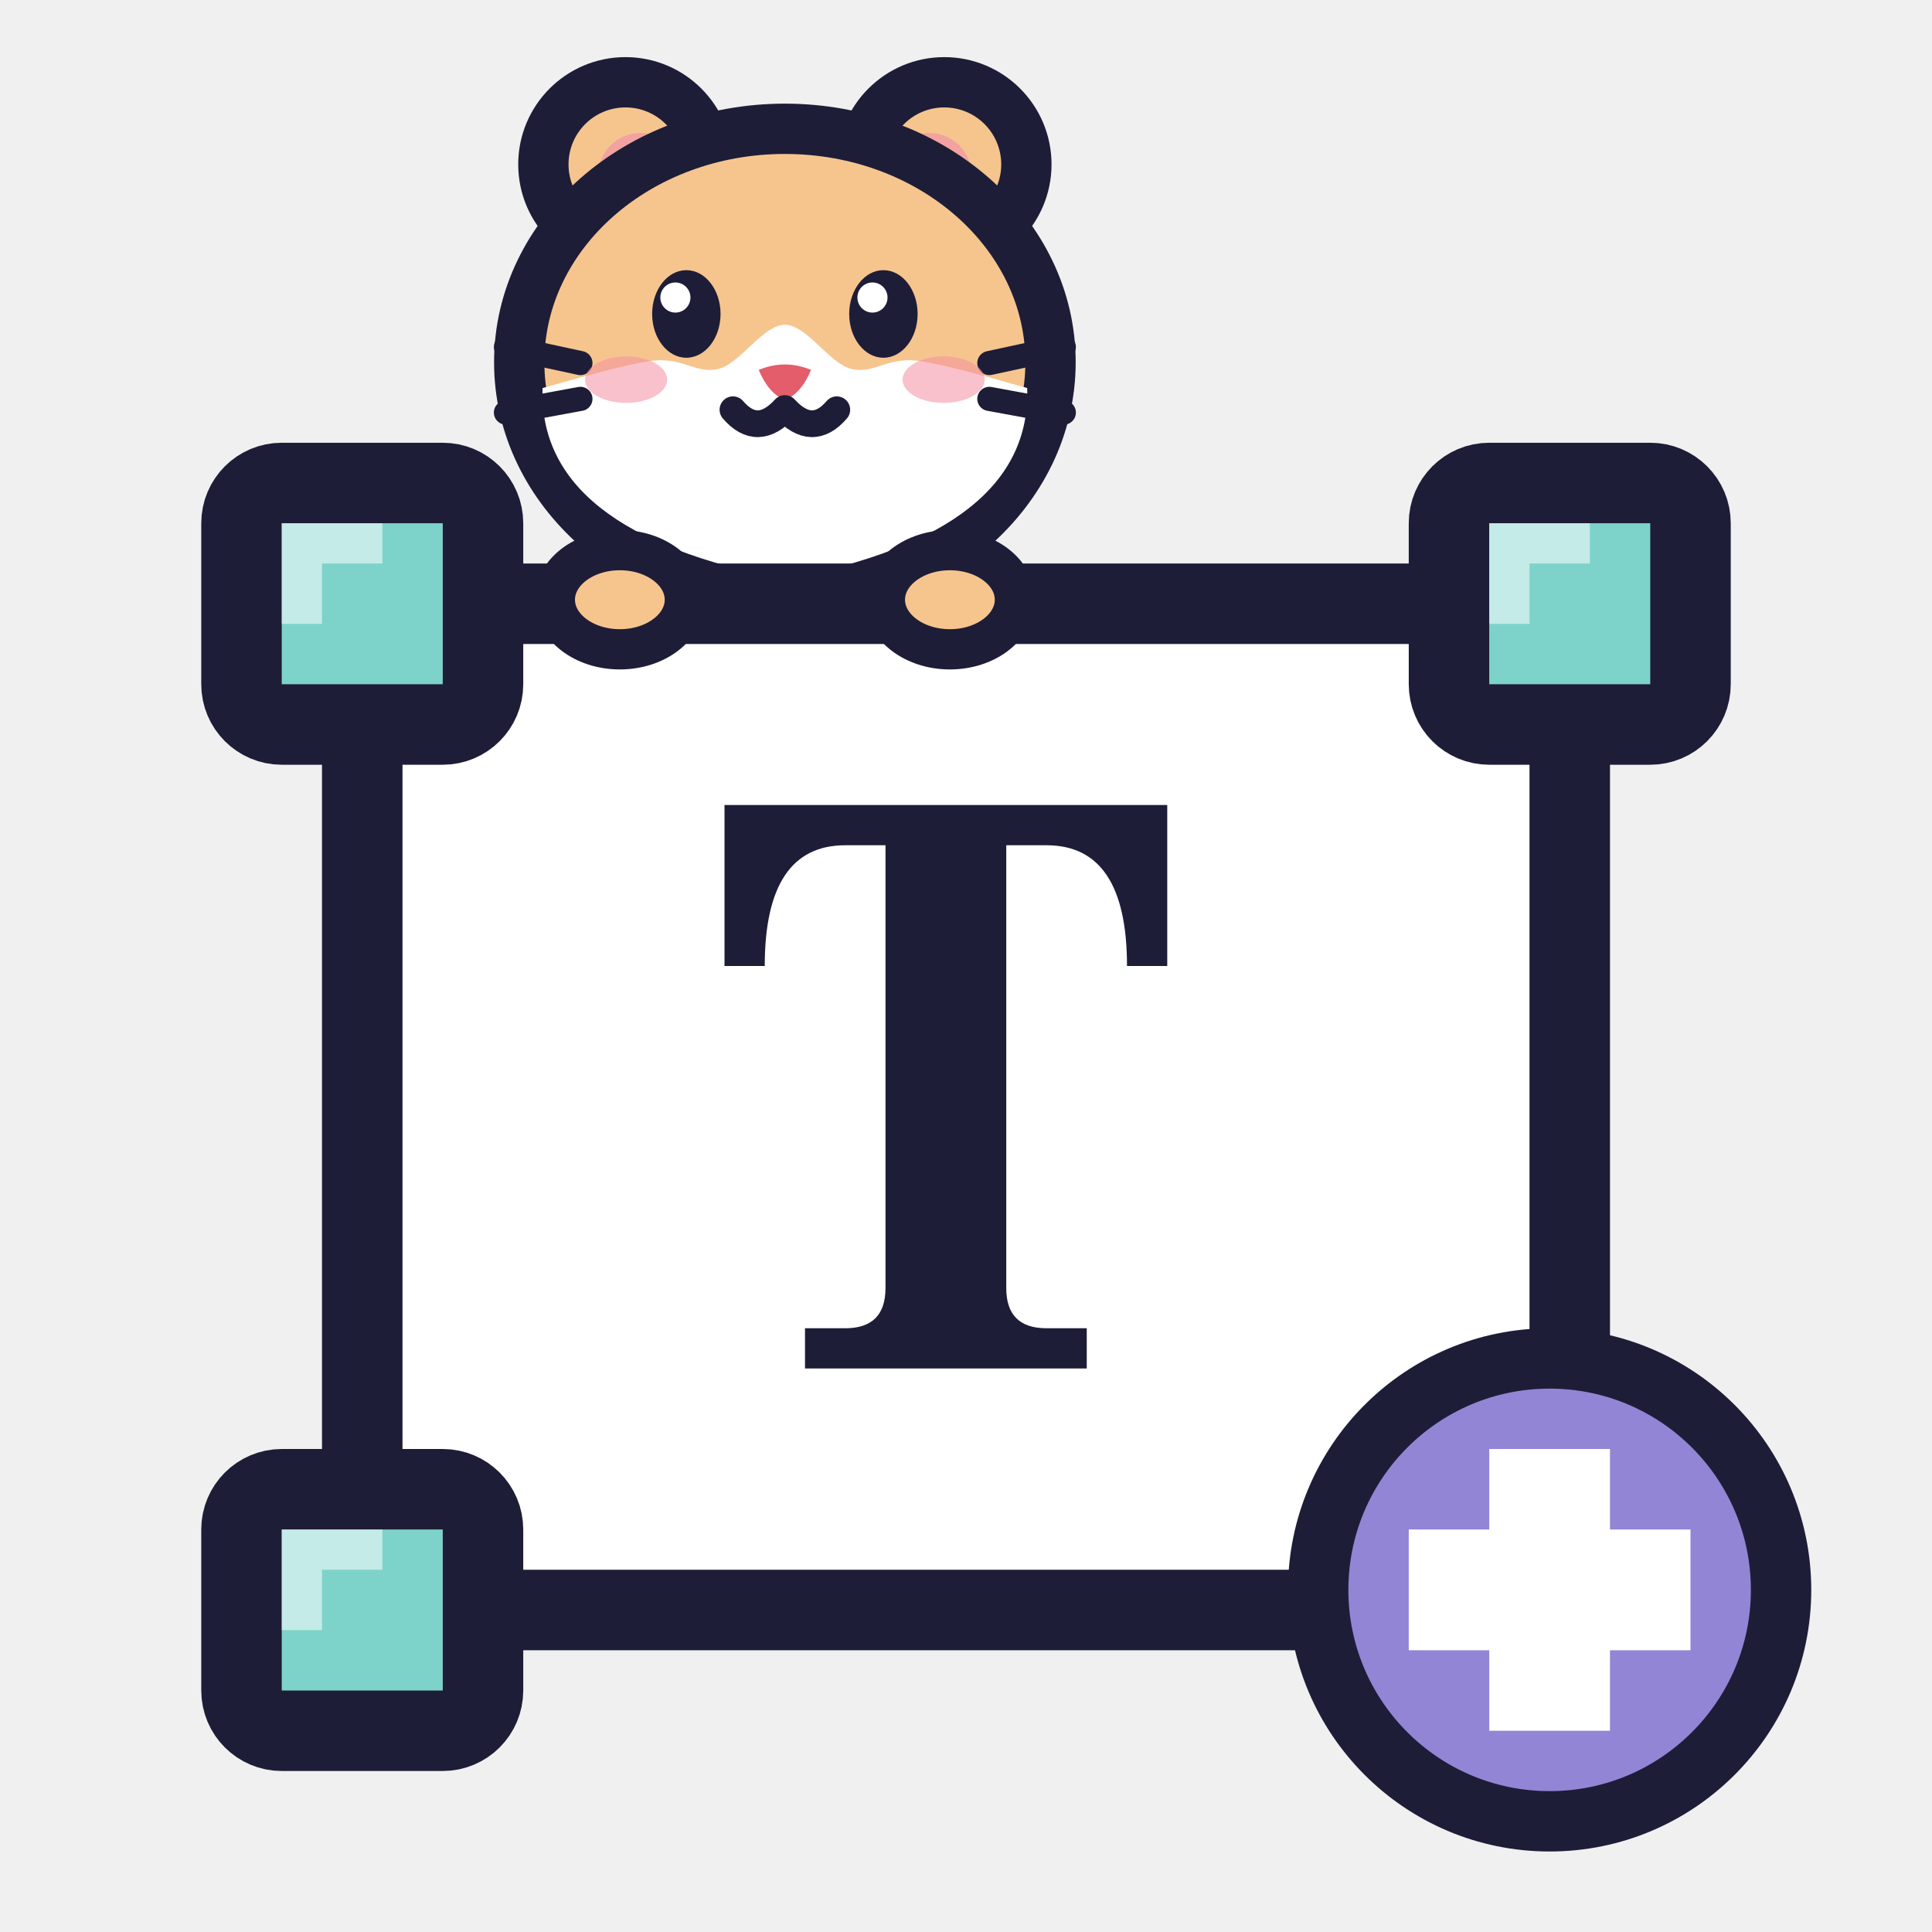
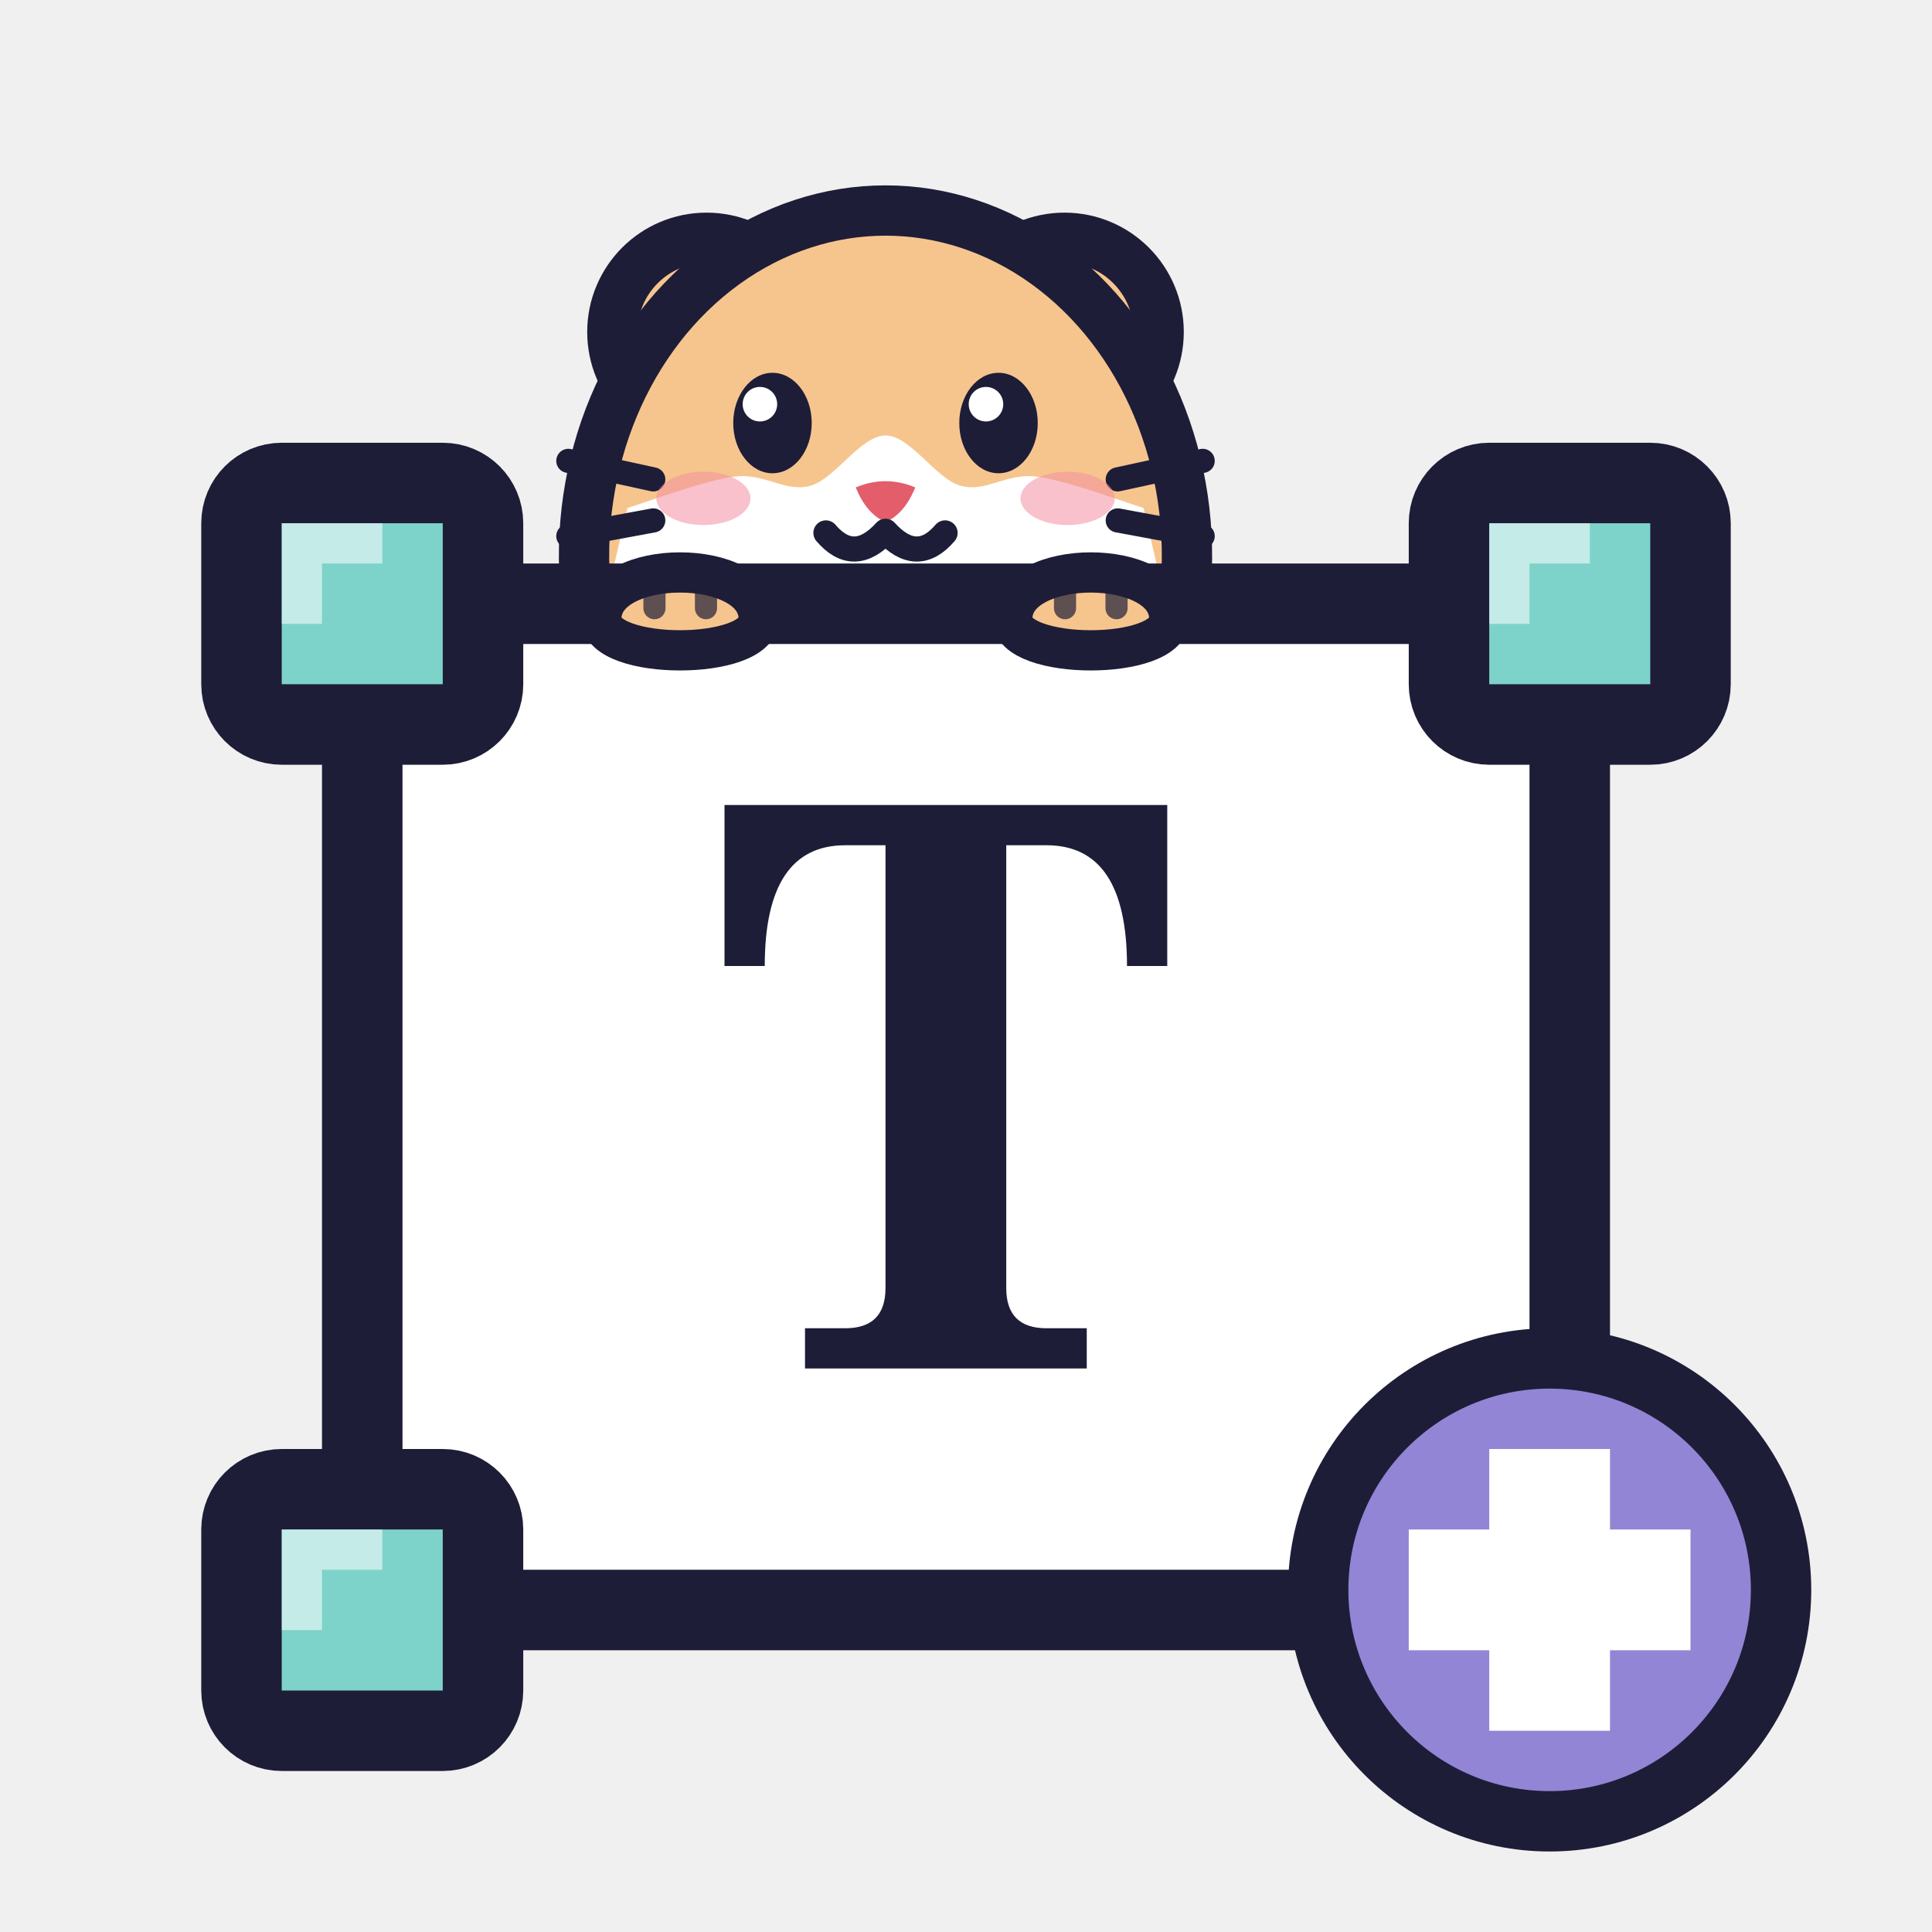
<svg xmlns="http://www.w3.org/2000/svg" width="48" height="48" viewBox="0 0 48 48">
  <g id="hamster">
-     <circle id="hm_ear0" cx="15.54" cy="4.084" r="2.04" fill="#F6C58E" stroke="#1E1D38" stroke-width="1.25" />
-     <circle id="hm_ear0_in" cx="15.914" cy="4.356" r="1.054" fill="#F2A3A0" />
-     <circle id="hm_ear1" cx="23.46" cy="4.084" r="2.04" fill="#F6C58E" stroke="#1E1D38" stroke-width="1.25" />
-     <circle id="hm_ear1_in" cx="23.086" cy="4.356" r="1.054" fill="#F2A3A0" />
-     <ellipse id="hm_head" cx="19.5" cy="9" rx="6.6" ry="5.8" fill="#F6C58E" stroke="#1E1D38" stroke-width="1.25" />
-     <path id="hm_muzzle" d="M13.48 9.64C13.94 9.52 15.51 9.04 16.24 8.96C16.97 8.88 17.32 9.31 17.87 9.16C18.41 9.01 18.96 8.07 19.5 8.07C20.04 8.07 20.59 9.01 21.13 9.16C21.68 9.31 22.03 8.88 22.76 8.96C23.49 9.04 25.06 9.52 25.52 9.64Q25.64 13.23 19.5 14.39Q13.36 13.23 13.48 9.64Z" fill="#FFFFFF" />
-     <ellipse id="hm_eye0" cx="17.052" cy="7.8" rx="0.85" ry="1.088" fill="#1E1D38" />
-     <circle id="hm_eye0_hl" cx="16.78" cy="7.392" r="0.374" fill="#FFFFFF" />
-     <ellipse id="hm_eye1" cx="21.948" cy="7.8" rx="0.85" ry="1.088" fill="#1E1D38" />
-     <circle id="hm_eye1_hl" cx="21.676" cy="7.392" r="0.374" fill="#FFFFFF" />
-     <path id="hm_nose" d="M18.85 9.19Q19.5 8.92 20.15 9.19Q19.91 9.77 19.5 9.94Q19.09 9.77 18.85 9.19Z" fill="#E35D6A" />
-     <path id="hm_mouth" d="M18.21 10.18Q18.82 10.89 19.5 10.15Q20.18 10.89 20.79 10.18" fill="none" stroke="#1E1D38" stroke-width="0.664" stroke-linecap="round" stroke-linejoin="round" />
-     <path id="hm_whisker_l0" d="M14.42 9.02L12.57 8.62" fill="none" stroke="#1E1D38" stroke-width="0.6" stroke-linecap="round" />
-     <path id="hm_whisker_r0" d="M24.58 9.02L26.43 8.62" fill="none" stroke="#1E1D38" stroke-width="0.6" stroke-linecap="round" />
-     <path id="hm_whisker_l1" d="M14.42 9.91L12.57 10.25" fill="none" stroke="#1E1D38" stroke-width="0.6" stroke-linecap="round" />
-     <path id="hm_whisker_r1" d="M24.58 9.91L26.43 10.25" fill="none" stroke="#1E1D38" stroke-width="0.6" stroke-linecap="round" />
-     <ellipse id="hm_blush0" cx="15.556" cy="9.432" rx="1.02" ry="0.578" fill="#F48FA0" fill-opacity="0.55" />
-     <ellipse id="hm_blush1" cx="23.444" cy="9.432" rx="1.02" ry="0.578" fill="#F48FA0" fill-opacity="0.55" />
+     <circle id="hf_ear0" cx="17.554" cy="8.248" r="2.34" fill="#F6C58E" stroke="#1E1D38" stroke-width="1.25" />
+     <circle id="hf_ear0_in" cx="17.983" cy="8.56" r="1.209" fill="#F2A3A0" />
+     <circle id="hf_ear1" cx="26.446" cy="8.248" r="2.34" fill="#F6C58E" stroke="#1E1D38" stroke-width="1.25" />
+     <circle id="hf_ear1_in" cx="26.017" cy="8.56" r="1.209" fill="#F2A3A0" />
+     <path id="hf_head" d="M14.56 14.8A7.49 8.58 0 1 1 29.44 14.8Z" fill="#F6C58E" stroke="#1E1D38" stroke-width="1.25" stroke-linejoin="round" />
+     <path id="hf_muzzle" d="M15.59 12.62C16.03 12.49 17.5 11.93 18.26 11.84C19.01 11.75 19.5 12.24 20.13 12.07C20.75 11.9 21.38 10.82 22 10.82C22.62 10.82 23.25 11.9 23.87 12.07C24.5 12.24 24.99 11.75 25.74 11.84C26.5 11.93 27.97 12.49 28.41 12.62L28.92 14.8L15.08 14.8Z" fill="#FFFFFF" />
+     <ellipse id="hf_eye0" cx="19.192" cy="10.51" rx="0.975" ry="1.248" fill="#1E1D38" />
+     <circle id="hf_eye0_hl" cx="18.88" cy="10.042" r="0.429" fill="#FFFFFF" />
+     <ellipse id="hf_eye1" cx="24.808" cy="10.51" rx="0.975" ry="1.248" fill="#1E1D38" />
+     <circle id="hf_eye1_hl" cx="24.496" cy="10.042" r="0.429" fill="#FFFFFF" />
+     <path id="hf_nose" d="M21.26 12.11Q22 11.8 22.74 12.11Q22.47 12.77 22 12.97Q21.53 12.77 21.26 12.11Z" fill="#E35D6A" />
+     <path id="hf_mouth" d="M20.52 13.24Q21.22 14.06 22 13.2Q22.78 14.06 23.48 13.24" fill="none" stroke="#1E1D38" stroke-width="0.624" stroke-linecap="round" stroke-linejoin="round" />
+     <path id="hf_whisker_l0" d="M16.23 11.91L14.12 11.45" fill="none" stroke="#1E1D38" stroke-width="0.6" stroke-linecap="round" />
+     <path id="hf_whisker_r0" d="M27.77 11.91L29.88 11.45" fill="none" stroke="#1E1D38" stroke-width="0.6" stroke-linecap="round" />
+     <path id="hf_whisker_l1" d="M16.23 12.93L14.12 13.32" fill="none" stroke="#1E1D38" stroke-width="0.6" stroke-linecap="round" />
+     <path id="hf_whisker_r1" d="M27.77 12.93L29.88 13.32" fill="none" stroke="#1E1D38" stroke-width="0.6" stroke-linecap="round" />
+     <ellipse id="hf_blush0" cx="17.476" cy="12.382" rx="1.17" ry="0.663" fill="#F48FA0" fill-opacity="0.55" />
+     <ellipse id="hf_blush1" cx="26.524" cy="12.382" rx="1.17" ry="0.663" fill="#F48FA0" fill-opacity="0.55" />
  </g>
  <g id="object">
    <path id="box" d="M9 15H39V40H9Z" fill="#FFFFFF" stroke="#1E1D38" stroke-width="2" />
    <path id="handle0" d="M6 13A1 1 0 0 1 7 12L11 12A1 1 0 0 1 12 13L12 17A1 1 0 0 1 11 18L7 18A1 1 0 0 1 6 17Z" fill="#7DD3C9" stroke="#1E1D38" stroke-width="2" stroke-linejoin="round" />
    <path id="handle1" d="M36 13A1 1 0 0 1 37 12L41 12A1 1 0 0 1 42 13L42 17A1 1 0 0 1 41 18L37 18A1 1 0 0 1 36 17Z" fill="#7DD3C9" stroke="#1E1D38" stroke-width="2" stroke-linejoin="round" />
    <path id="handle2" d="M6 38A1 1 0 0 1 7 37L11 37A1 1 0 0 1 12 38L12 42A1 1 0 0 1 11 43L7 43A1 1 0 0 1 6 42Z" fill="#7DD3C9" stroke="#1E1D38" stroke-width="2" stroke-linejoin="round" />
  </g>
  <g id="object_fx">
    <path id="glyph" d="M18 20H29V24H28Q28 21 26 21H25V32Q25 33 26 33H27V34H20V33H21Q22 33 22 32V21H21Q19 21 19 24H18Z" fill="#1E1D38" />
  </g>
  <g id="front">
-     <ellipse id="hm_paw0" cx="15.4" cy="14.9" rx="1.615" ry="1.232" fill="#F6C58E" stroke="#1E1D38" stroke-width="1" />
-     <ellipse id="hm_paw1" cx="23.6" cy="14.9" rx="1.615" ry="1.232" fill="#F6C58E" stroke="#1E1D38" stroke-width="1" />
+     <path id="hp_pads" d="M14.94 15.37C14.94 13.84 18.85 13.84 18.85 15.37C18.85 16.42 14.94 16.42 14.94 15.37ZM25.15 15.37C25.15 13.84 29.05 13.84 29.05 15.37C29.05 16.42 25.15 16.42 25.15 15.37Z" fill="#F6C58E" stroke="#1E1D38" stroke-width="1" stroke-linejoin="round" />
+     <path id="hp_toes" d="M16.26 14.43V15.11M17.54 14.43V15.11M26.46 14.43V15.11M27.74 14.43V15.11" fill="none" stroke="#1E1D38" stroke-width="0.55" stroke-opacity="0.7" stroke-linecap="round" />
  </g>
  <g id="badge">
    <circle id="badge_disc" cx="38.5" cy="39.5" r="5.75" fill="#9285D5" stroke="#1E1D38" stroke-width="1.5" />
    <path id="badge_plus" d="M37 36L40 36L40 38L42 38L42 41L40 41L40 43L37 43L37 41L35 41L35 38L37 38Z" fill="#FFFFFF" />
  </g>
  <g id="glint">
    <path id="handle_gloss" d="M7.5 15.5V13.5H9.5M37.5 15.5V13.5H39.5M7.5 40.5V38.5H9.5" fill="none" stroke="#FFFFFF" stroke-width="1" stroke-opacity="0.55" />
  </g>
</svg>
